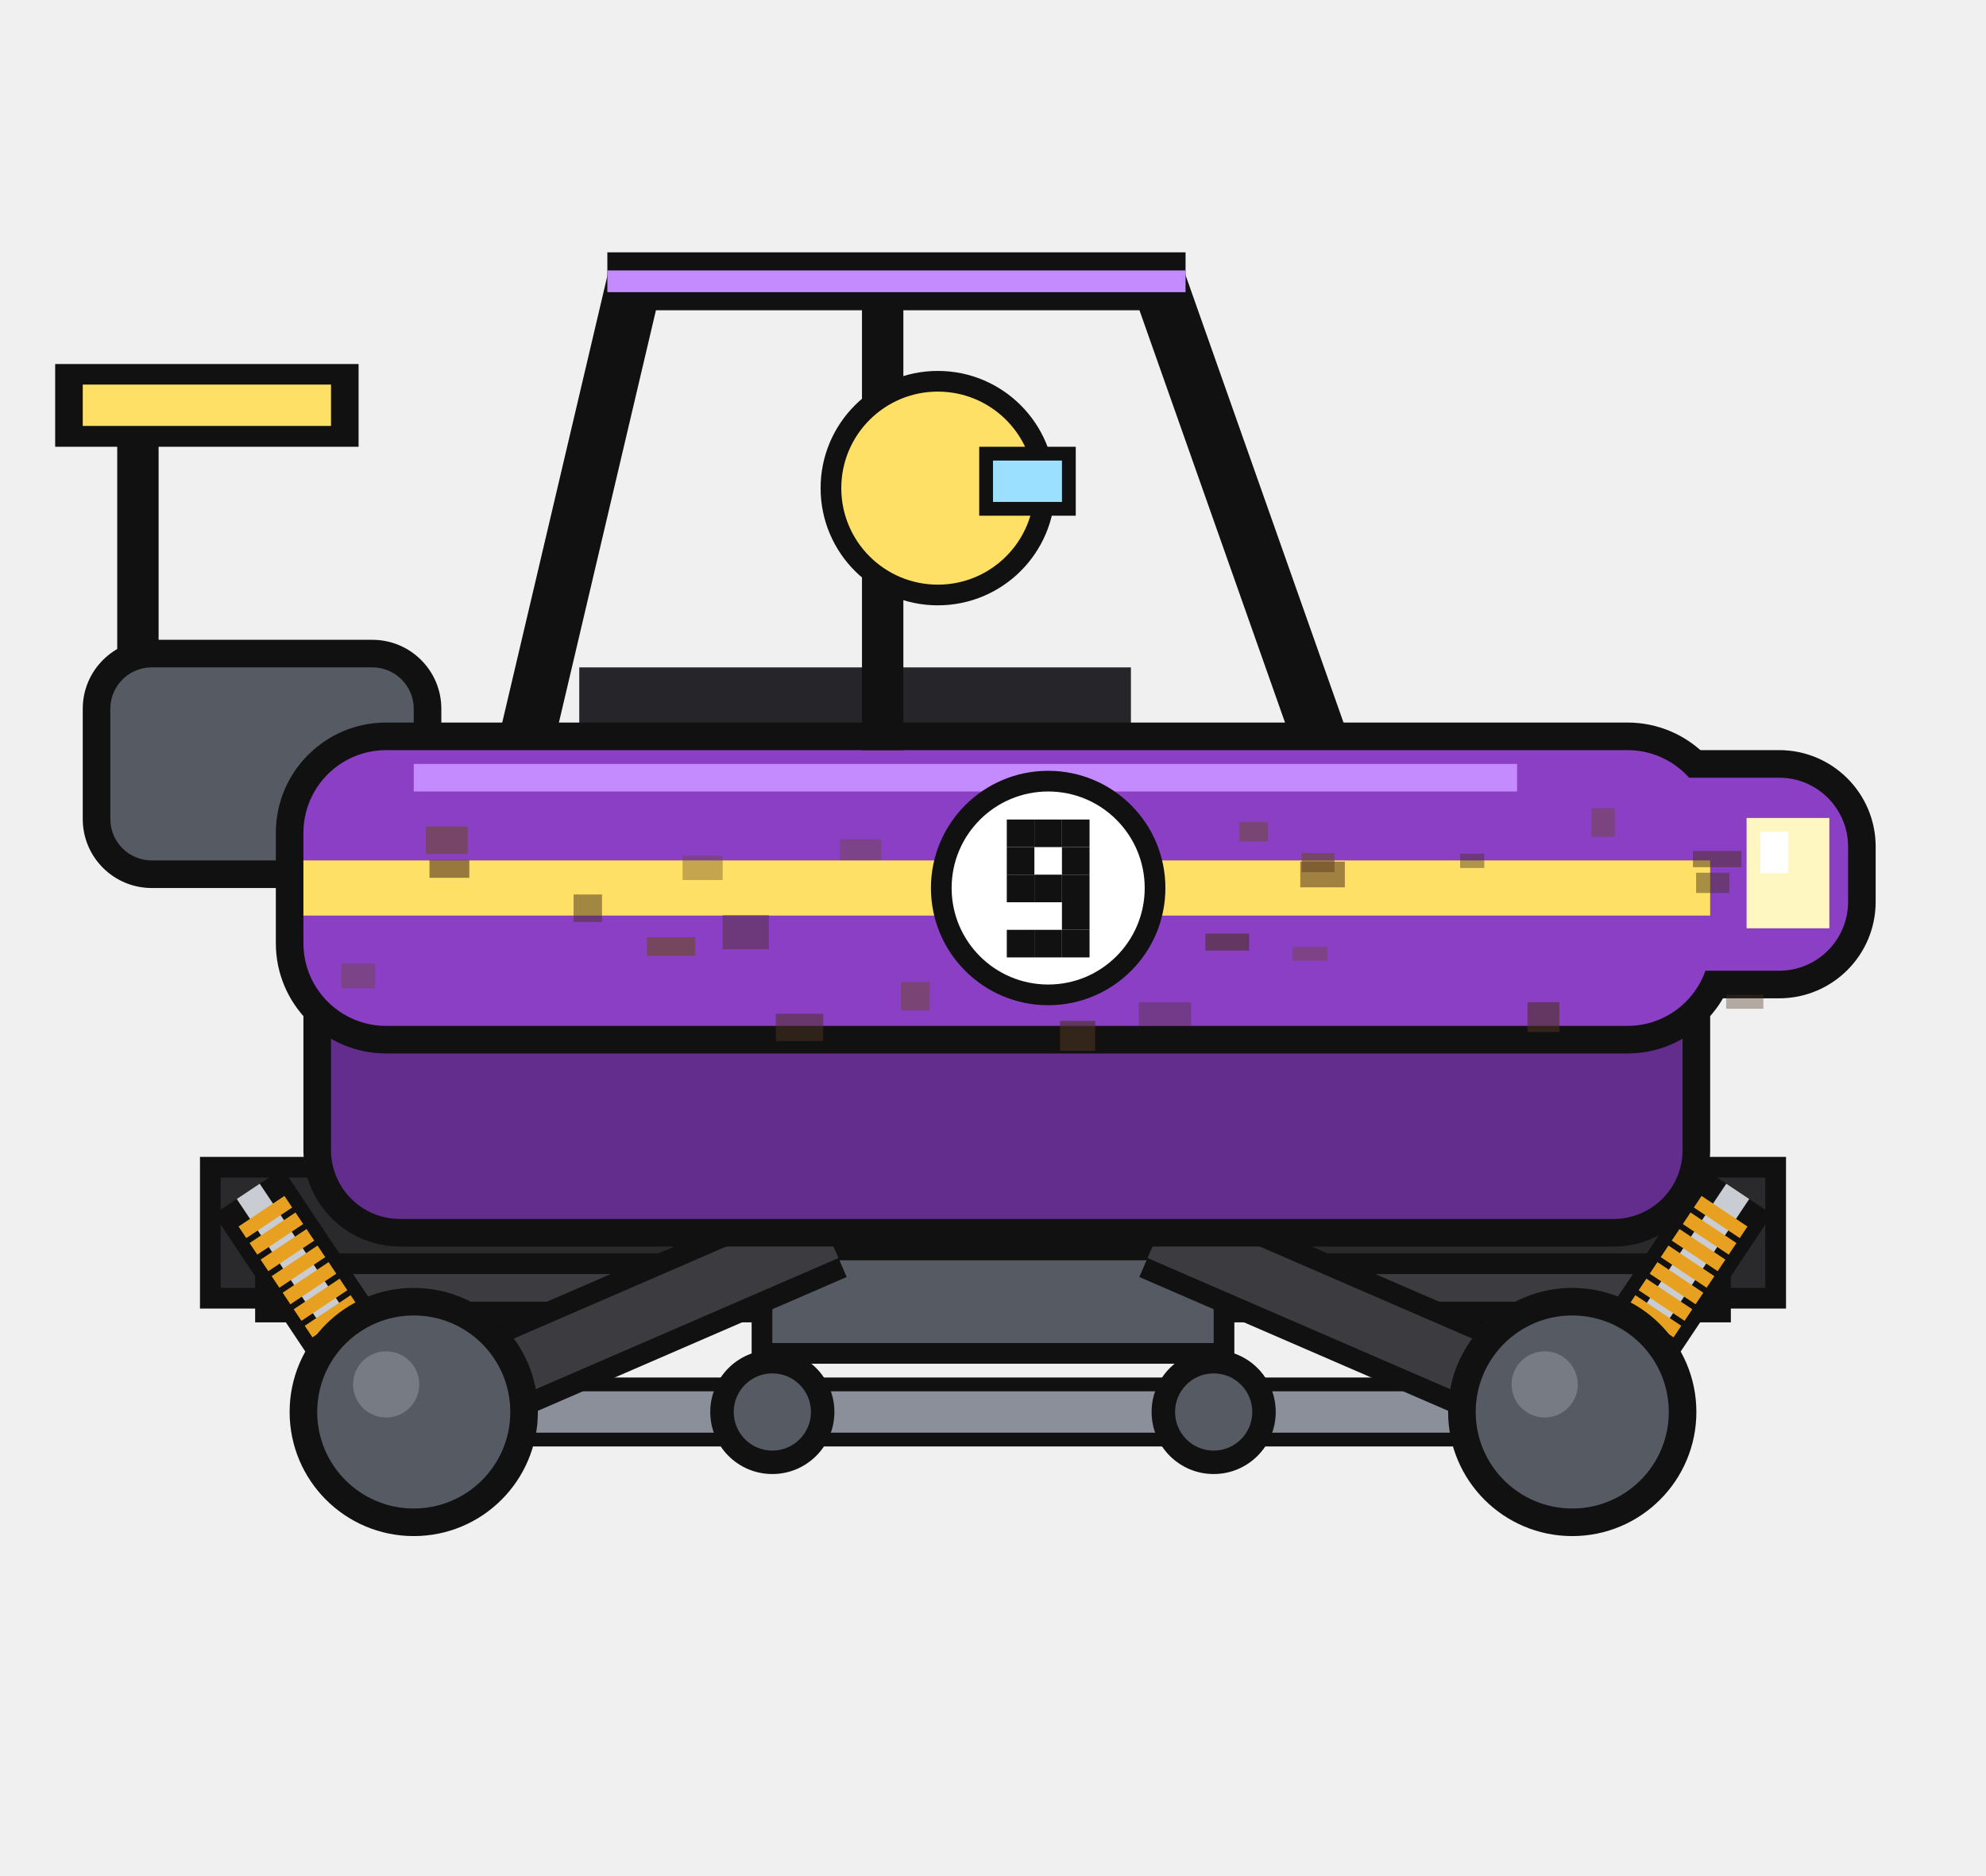
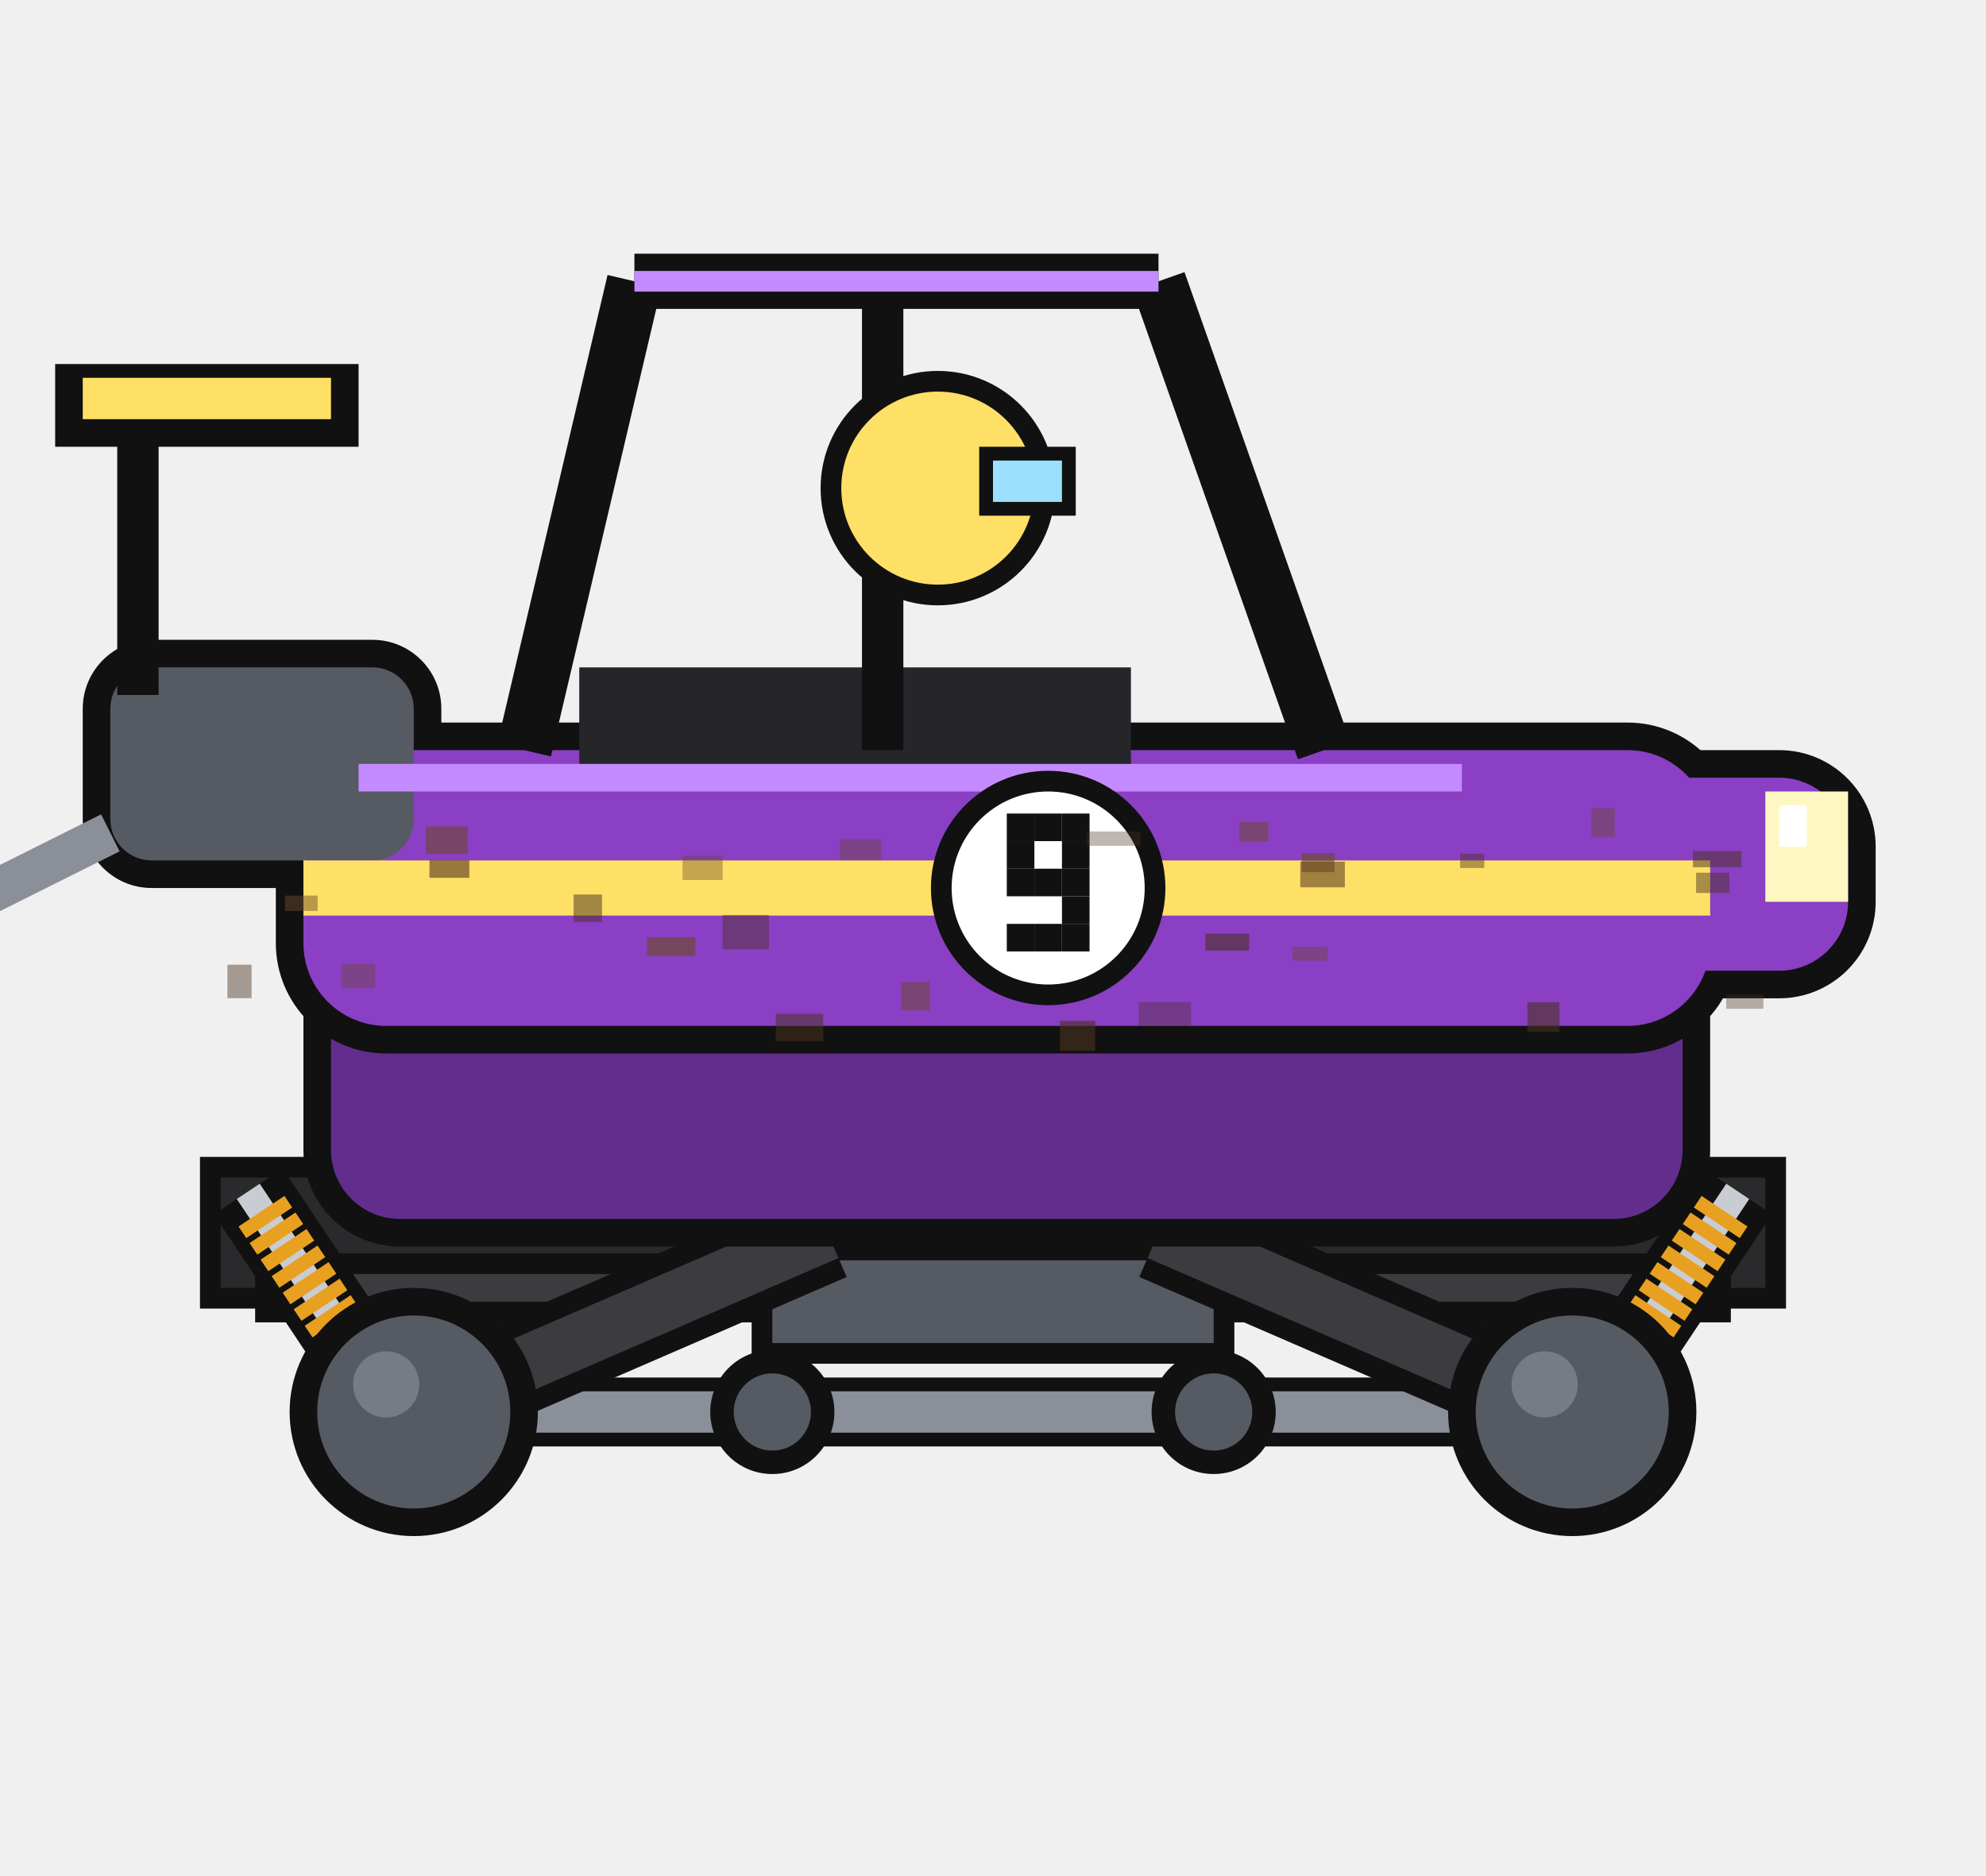
- <svg xmlns="http://www.w3.org/2000/svg" width="144" height="136" viewBox="0 0 144 136" version="1.1" id="svg92">
-   <defs id="defs92" />
-   <line x1="10" y1="50.4" x2="10" y2="30.4" fill="none" stroke="#111111" stroke-width="3" id="line42" />
-   <line x1="38" y1="54.4" x2="46" y2="20.4" fill="none" stroke="#111111" stroke-width="4" id="line44" />
-   <line x1="84" y1="20.4" x2="96" y2="54.4" fill="none" stroke="#111111" stroke-width="4" id="line46" />
-   <rect x="14.5" y="83.9" width="115" height="11" fill="#111111" id="rect1" />
-   <rect x="16" y="85.4" width="112" height="8" fill="#2a2a2d" id="rect2" />
-   <rect x="18.5" y="90.9" width="107" height="5" fill="#111111" id="rect3" />
-   <rect x="20" y="92.4" width="104" height="2" fill="#3c3c40" id="rect4" />
-   <rect x="54.5" y="89.9" width="35" height="9" fill="#111111" id="rect5" />
-   <rect x="56" y="91.4" width="32" height="6" fill="#555a63" id="rect6" />
-   <line x1="30" y1="102.4" x2="114" y2="102.4" fill="none" stroke="#111111" stroke-width="5" id="line6" />
-   <line x1="30" y1="102.4" x2="114" y2="102.4" fill="none" stroke="#8a8f99" stroke-width="3" id="line7" />
-   <circle cx="56" cy="102.4" r="4.5" fill="#111111" id="circle7" />
-   <circle cx="88" cy="102.4" r="4.5" fill="#111111" id="circle8" />
-   <circle cx="56" cy="102.4" r="2.8" fill="#555a63" id="circle9" />
-   <circle cx="88" cy="102.4" r="2.8" fill="#555a63" id="circle10" />
-   <line x1="30" y1="102.4" x2="60" y2="89.4" fill="none" stroke="#111111" stroke-width="7" id="line10" />
-   <line x1="30" y1="102.4" x2="60" y2="89.4" fill="none" stroke="#3c3c40" stroke-width="4" id="line11" />
-   <line x1="18" y1="86.4" x2="26" y2="98.4" fill="none" stroke="#111111" stroke-width="6" id="line12" />
-   <line x1="18" y1="86.4" x2="26" y2="98.4" fill="none" stroke="#c9ccd2" stroke-width="2" id="line13" />
-   <line x1="18.96" y1="87.84" x2="19.52" y2="88.68" fill="none" stroke="#e8a020" stroke-width="4" id="line14" />
-   <line x1="19.76" y1="89.04" x2="20.32" y2="89.88" fill="none" stroke="#e8a020" stroke-width="4" id="line15" />
-   <line x1="20.56" y1="90.24" x2="21.12" y2="91.08" fill="none" stroke="#e8a020" stroke-width="4" id="line16" />
-   <line x1="21.36" y1="91.44" x2="21.92" y2="92.28" fill="none" stroke="#e8a020" stroke-width="4" id="line17" />
-   <line x1="22.16" y1="92.64" x2="22.72" y2="93.48" fill="none" stroke="#e8a020" stroke-width="4" id="line18" />
-   <line x1="22.96" y1="93.84" x2="23.52" y2="94.68" fill="none" stroke="#e8a020" stroke-width="4" id="line19" />
-   <line x1="23.76" y1="95.04" x2="24.32" y2="95.88" fill="none" stroke="#e8a020" stroke-width="4" id="line20" />
-   <circle cx="30" cy="102.4" r="9" fill="#111111" id="circle20" />
-   <circle cx="30" cy="102.4" r="7" fill="#555a63" id="circle21" />
-   <circle cx="28" cy="100.4" r="2.4" fill="#777b84" id="circle22" />
-   <line x1="114" y1="102.4" x2="84" y2="89.4" fill="none" stroke="#111111" stroke-width="7" id="line22" />
-   <line x1="114" y1="102.4" x2="84" y2="89.4" fill="none" stroke="#3c3c40" stroke-width="4" id="line23" />
-   <line x1="126" y1="86.4" x2="118" y2="98.4" fill="none" stroke="#111111" stroke-width="6" id="line24" />
-   <line x1="126" y1="86.4" x2="118" y2="98.4" fill="none" stroke="#c9ccd2" stroke-width="2" id="line25" />
-   <line x1="125.04" y1="87.84" x2="124.48" y2="88.68" fill="none" stroke="#e8a020" stroke-width="4" id="line26" />
-   <line x1="124.24" y1="89.04" x2="123.68" y2="89.88" fill="none" stroke="#e8a020" stroke-width="4" id="line27" />
-   <line x1="123.44" y1="90.24" x2="122.88" y2="91.08" fill="none" stroke="#e8a020" stroke-width="4" id="line28" />
-   <line x1="122.64" y1="91.44" x2="122.08" y2="92.28" fill="none" stroke="#e8a020" stroke-width="4" id="line29" />
-   <line x1="121.84" y1="92.64" x2="121.28" y2="93.48" fill="none" stroke="#e8a020" stroke-width="4" id="line30" />
-   <line x1="121.04" y1="93.84" x2="120.48" y2="94.68" fill="none" stroke="#e8a020" stroke-width="4" id="line31" />
-   <line x1="120.24" y1="95.04" x2="119.68" y2="95.88" fill="none" stroke="#e8a020" stroke-width="4" id="line32" />
-   <circle cx="114" cy="102.4" r="9" fill="#111111" id="circle32" />
-   <circle cx="114" cy="102.4" r="7" fill="#555a63" id="circle33" />
-   <circle cx="112" cy="100.4" r="2.4" fill="#777b84" id="circle34" />
-   <rect x="22" y="64.4" width="102" height="26" rx="7" fill="#111111" id="rect34" />
-   <rect x="24" y="66.4" width="98" height="22" rx="5" fill="#632d8d" id="rect35" />
-   <rect x="6" y="46.4" width="26" height="18" rx="5" fill="#111111" id="rect38" />
-   <rect x="8" y="48.4" width="22" height="14" rx="3" fill="#555a63" id="rect41" />
-   <rect x="42" y="48.4" width="40" height="8" fill="#26262a" id="rect42" />
-   <rect x="20" y="52.4" width="106" height="24" rx="8" fill="#111111" id="rect36" />
-   <rect x="104" y="54.4" width="32" height="18" rx="7" fill="#111111" id="rect37" />
-   <rect x="22" y="54.4" width="102" height="20" rx="6" fill="#8a3fc4" id="rect39" />
-   <rect x="106" y="56.4" width="28" height="14" rx="5" fill="#8a3fc4" id="rect40" />
-   <rect x="4" y="26.4" width="22" height="6" fill="#111111" id="rect43" />
-   <rect x="6" y="27.89" width="18" height="3" fill="#ffe066" id="rect44" />
-   <line x1="44.038" y1="20.4" x2="85.962" y2="20.4" fill="none" stroke="#111111" stroke-width="4.201" id="line45" />
-   <line x1="64" y1="20.4" x2="64" y2="54.4" fill="none" stroke="#111111" stroke-width="3" id="line47" />
-   <line x1="44.038" y1="20.4" x2="85.962" y2="20.4" fill="none" stroke="#c48aff" stroke-width="1.576" id="line48" />
-   <circle cx="68" cy="35.4" r="8.5" fill="#111111" id="circle48" />
-   <circle cx="68" cy="35.4" r="7" fill="#ffe066" id="circle49" />
-   <rect x="71" y="32.4" width="7" height="5" fill="#111111" id="rect49" />
-   <rect x="72" y="33.4" width="5" height="3" fill="#9be0ff" id="rect50" />
-   <rect x="22" y="62.4" width="102" height="4" fill="#ffe066" id="rect51" />
-   <rect x="30" y="55.4" width="80" height="2" fill="#c48aff" id="rect52" />
-   <circle cx="76" cy="64.4" r="8.5" fill="#111111" id="circle52" />
-   <circle cx="76" cy="64.4" r="7" fill="#ffffff" id="circle53" />
-   <rect x="73" y="59.433" width="2" height="2" fill="#111111" id="rect53" />
-   <rect x="75" y="59.433" width="2" height="2" fill="#111111" id="rect54" />
-   <rect x="77" y="59.433" width="2" height="2" fill="#111111" id="rect55" />
-   <rect x="73" y="61.433" width="2" height="2" fill="#111111" id="rect56" />
-   <rect x="77" y="61.433" width="2" height="2" fill="#111111" id="rect57" />
-   <rect x="73" y="63.433" width="2" height="2" fill="#111111" id="rect58" />
-   <rect x="75" y="63.433" width="2" height="2" fill="#111111" id="rect59" />
-   <rect x="77" y="63.433" width="2" height="2" fill="#111111" id="rect60" />
-   <rect x="77" y="65.433" width="2" height="2" fill="#111111" id="rect61" />
-   <rect x="73" y="67.433" width="2" height="2" fill="#111111" id="rect62" />
-   <rect x="75" y="67.433" width="2" height="2" fill="#111111" id="rect63" />
-   <rect x="77" y="67.433" width="2" height="2" fill="#111111" id="rect64" />
-   <rect x="126.641" y="59.321" width="6" height="8" fill="#fff7c2" id="rect65" />
-   <rect x="127.641" y="60.321" width="2" height="3" fill="#ffffff" id="rect66" />
-   <rect x="41.59" y="64.87" width="2.06" height="1.99" fill="#4a3220" fill-opacity="0.51" id="rect67" />
-   <rect x="122.98" y="63.29" width="2.41" height="1.47" fill="#4a3220" fill-opacity="0.48" id="rect68" />
-   <rect x="125.16" y="72.13" width="2.7" height="1.03" fill="#4a3220" fill-opacity="0.37" id="rect70" />
-   <rect x="60.9" y="60.85" width="2.99" height="1.54" fill="#6b4a2a" fill-opacity="0.39" id="rect71" />
-   <rect x="87.4" y="67.71" width="3.17" height="1.23" fill="#4a3220" fill-opacity="0.59" id="rect72" />
-   <rect x="30.88" y="59.94" width="3.03" height="1.99" fill="#6b4a2a" fill-opacity="0.6" id="rect73" />
-   <rect x="115.39" y="58.61" width="1.69" height="2.08" fill="#6b4a2a" fill-opacity="0.43" id="rect74" />
-   <rect x="94.38" y="61.86" width="2.38" height="1.39" fill="#6b4a2a" fill-opacity="0.62" id="rect75" />
-   <rect x="82.57" y="72.68" width="3.79" height="1.74" fill="#4a3220" fill-opacity="0.36" id="rect76" />
-   <rect x="31.14" y="62.36" width="2.89" height="1.3" fill="#6b4a2a" fill-opacity="0.69" id="rect77" />
-   <rect x="94.28" y="62.49" width="3.23" height="1.86" fill="#6b4a2a" fill-opacity="0.63" id="rect78" />
-   <rect x="56.25" y="73.52" width="3.44" height="1.98" fill="#4a3220" fill-opacity="0.53" id="rect79" />
-   <rect x="65.33" y="71.22" width="2.08" height="2.06" fill="#6b4a2a" fill-opacity="0.51" id="rect80" />
-   <rect x="24.75" y="69.89" width="2.45" height="1.78" fill="#6b4a2a" fill-opacity="0.39" id="rect81" />
-   <rect x="105.87" y="61.91" width="1.75" height="1.04" fill="#4a3220" fill-opacity="0.43" id="rect82" />
-   <rect x="89.87" y="59.61" width="2.08" height="1.41" fill="#6b4a2a" fill-opacity="0.53" id="rect84" />
-   <rect x="76.86" y="74.04" width="2.55" height="2.17" fill="#4a3220" fill-opacity="0.61" id="rect85" />
-   <rect x="46.91" y="67.97" width="3.5" height="1.35" fill="#6b4a2a" fill-opacity="0.66" id="rect86" />
-   <rect x="93.71" y="68.66" width="2.55" height="1.01" fill="#6b4a2a" fill-opacity="0.4" id="rect87" />
-   <rect x="52.39" y="66.36" width="3.36" height="2.48" fill="#4a3220" fill-opacity="0.45" id="rect88" />
-   <rect x="110.75" y="72.68" width="2.32" height="2.16" fill="#4a3220" fill-opacity="0.59" id="rect89" />
-   <rect x="49.49" y="62.06" width="2.91" height="1.76" fill="#6b4a2a" fill-opacity="0.39" id="rect91" />
-   <rect x="122.75" y="61.72" width="3.52" height="1.17" fill="#4a3220" fill-opacity="0.51" id="rect92" />
+ <svg xmlns="http://www.w3.org/2000/svg" width="144" height="136" viewBox="0 0 144 136">
+   <rect x="14.5" y="83.9" width="115" height="11" fill="#111111" />
+   <rect x="16" y="85.4" width="112" height="8" fill="#2a2a2d" />
+   <rect x="18.5" y="90.9" width="107" height="5" fill="#111111" />
+   <rect x="20" y="92.4" width="104" height="2" fill="#3c3c40" />
+   <rect x="54.5" y="89.9" width="35" height="9" fill="#111111" />
+   <rect x="56" y="91.4" width="32" height="6" fill="#555a63" />
+   <line x1="30" y1="102.4" x2="114" y2="102.4" fill="none" stroke="#111111" stroke-width="5" />
+   <line x1="30" y1="102.4" x2="114" y2="102.4" fill="none" stroke="#8a8f99" stroke-width="3" />
+   <circle cx="56" cy="102.4" r="4.5" fill="#111111" />
+   <circle cx="88" cy="102.4" r="4.5" fill="#111111" />
+   <circle cx="56" cy="102.4" r="2.8" fill="#555a63" />
+   <circle cx="88" cy="102.4" r="2.8" fill="#555a63" />
+   <line x1="30" y1="102.4" x2="60" y2="89.4" fill="none" stroke="#111111" stroke-width="7" />
+   <line x1="30" y1="102.4" x2="60" y2="89.4" fill="none" stroke="#3c3c40" stroke-width="4" />
+   <line x1="18" y1="86.4" x2="26" y2="98.4" fill="none" stroke="#111111" stroke-width="6" />
+   <line x1="18" y1="86.4" x2="26" y2="98.4" fill="none" stroke="#c9ccd2" stroke-width="2" />
+   <line x1="18.96" y1="87.84" x2="19.52" y2="88.68" fill="none" stroke="#e8a020" stroke-width="4" />
+   <line x1="19.76" y1="89.04" x2="20.32" y2="89.88" fill="none" stroke="#e8a020" stroke-width="4" />
+   <line x1="20.56" y1="90.24" x2="21.12" y2="91.08" fill="none" stroke="#e8a020" stroke-width="4" />
+   <line x1="21.36" y1="91.44" x2="21.92" y2="92.28" fill="none" stroke="#e8a020" stroke-width="4" />
+   <line x1="22.16" y1="92.64" x2="22.72" y2="93.48" fill="none" stroke="#e8a020" stroke-width="4" />
+   <line x1="22.96" y1="93.84" x2="23.52" y2="94.68" fill="none" stroke="#e8a020" stroke-width="4" />
+   <line x1="23.76" y1="95.04" x2="24.32" y2="95.88" fill="none" stroke="#e8a020" stroke-width="4" />
+   <circle cx="30" cy="102.4" r="9" fill="#111111" />
+   <circle cx="30" cy="102.4" r="7" fill="#555a63" />
+   <circle cx="28" cy="100.4" r="2.4" fill="#777b84" />
+   <line x1="114" y1="102.4" x2="84" y2="89.4" fill="none" stroke="#111111" stroke-width="7" />
+   <line x1="114" y1="102.4" x2="84" y2="89.4" fill="none" stroke="#3c3c40" stroke-width="4" />
+   <line x1="126" y1="86.4" x2="118" y2="98.4" fill="none" stroke="#111111" stroke-width="6" />
+   <line x1="126" y1="86.4" x2="118" y2="98.4" fill="none" stroke="#c9ccd2" stroke-width="2" />
+   <line x1="125.04" y1="87.84" x2="124.48" y2="88.68" fill="none" stroke="#e8a020" stroke-width="4" />
+   <line x1="124.24" y1="89.04" x2="123.68" y2="89.88" fill="none" stroke="#e8a020" stroke-width="4" />
+   <line x1="123.44" y1="90.24" x2="122.88" y2="91.08" fill="none" stroke="#e8a020" stroke-width="4" />
+   <line x1="122.64" y1="91.44" x2="122.08" y2="92.28" fill="none" stroke="#e8a020" stroke-width="4" />
+   <line x1="121.84" y1="92.64" x2="121.28" y2="93.48" fill="none" stroke="#e8a020" stroke-width="4" />
+   <line x1="121.04" y1="93.84" x2="120.48" y2="94.68" fill="none" stroke="#e8a020" stroke-width="4" />
+   <line x1="120.24" y1="95.04" x2="119.68" y2="95.88" fill="none" stroke="#e8a020" stroke-width="4" />
+   <circle cx="114" cy="102.4" r="9" fill="#111111" />
+   <circle cx="114" cy="102.4" r="7" fill="#555a63" />
+   <circle cx="112" cy="100.4" r="2.4" fill="#777b84" />
+   <rect x="22" y="64.4" width="102" height="26" rx="7" fill="#111111" />
+   <rect x="24" y="66.4" width="98" height="22" rx="5" fill="#632d8d" />
+   <rect x="20" y="52.4" width="106" height="24" rx="8" fill="#111111" />
+   <rect x="104" y="54.4" width="32" height="18" rx="7" fill="#111111" />
+   <rect x="6" y="46.4" width="26" height="18" rx="5" fill="#111111" />
+   <rect x="22" y="54.4" width="102" height="20" rx="6" fill="#8a3fc4" />
+   <rect x="106" y="56.4" width="28" height="14" rx="5" fill="#8a3fc4" />
+   <rect x="8" y="48.4" width="22" height="14" rx="3" fill="#555a63" />
+   <rect x="42" y="48.4" width="40" height="8" fill="#26262a" />
+   <line x1="10" y1="50.4" x2="10" y2="30.4" fill="none" stroke="#111111" stroke-width="3" />
+   <rect x="4" y="26.4" width="22" height="6" fill="#111111" />
+   <rect x="6" y="27.4" width="18" height="3" fill="#ffe066" />
+   <line x1="38" y1="54.4" x2="46" y2="20.4" fill="none" stroke="#111111" stroke-width="4" />
+   <line x1="46" y1="20.4" x2="84" y2="20.4" fill="none" stroke="#111111" stroke-width="4" />
+   <line x1="84" y1="20.4" x2="96" y2="54.4" fill="none" stroke="#111111" stroke-width="4" />
+   <line x1="64" y1="20.4" x2="64" y2="54.4" fill="none" stroke="#111111" stroke-width="3" />
+   <line x1="46" y1="20.4" x2="84" y2="20.4" fill="none" stroke="#c48aff" stroke-width="1.5" />
+   <circle cx="68" cy="35.4" r="8.5" fill="#111111" />
+   <circle cx="68" cy="35.4" r="7" fill="#ffe066" />
+   <rect x="71" y="32.4" width="7" height="5" fill="#111111" />
+   <rect x="72" y="33.4" width="5" height="3" fill="#9be0ff" />
+   <rect x="22" y="62.4" width="102" height="4" fill="#ffe066" />
+   <rect x="26" y="55.4" width="80" height="2" fill="#c48aff" />
+   <circle cx="76" cy="64.4" r="8.5" fill="#111111" />
+   <circle cx="76" cy="64.4" r="7" fill="#ffffff" />
+   <rect x="73" y="59" width="2" height="2" fill="#111111" />
+   <rect x="75" y="59" width="2" height="2" fill="#111111" />
+   <rect x="77" y="59" width="2" height="2" fill="#111111" />
+   <rect x="73" y="61" width="2" height="2" fill="#111111" />
+   <rect x="77" y="61" width="2" height="2" fill="#111111" />
+   <rect x="73" y="63" width="2" height="2" fill="#111111" />
+   <rect x="75" y="63" width="2" height="2" fill="#111111" />
+   <rect x="77" y="63" width="2" height="2" fill="#111111" />
+   <rect x="77" y="65" width="2" height="2" fill="#111111" />
+   <rect x="73" y="67" width="2" height="2" fill="#111111" />
+   <rect x="75" y="67" width="2" height="2" fill="#111111" />
+   <rect x="77" y="67" width="2" height="2" fill="#111111" />
+   <line x1="8" y1="60.4" x2="-4" y2="66.4" fill="none" stroke="#8a8f99" stroke-width="3" />
+   <rect x="128" y="57.4" width="6" height="8" fill="#fff7c2" />
+   <rect x="129" y="58.4" width="2" height="3" fill="#ffffff" />
+   <rect x="41.59" y="64.87" width="2.06" height="1.99" fill="#4a3220" fill-opacity="0.51" />
+   <rect x="122.98" y="63.29" width="2.41" height="1.47" fill="#4a3220" fill-opacity="0.48" />
+   <rect x="16.49" y="69.96" width="1.75" height="2.43" fill="#4a3220" fill-opacity="0.45" />
+   <rect x="125.16" y="72.13" width="2.7" height="1.03" fill="#4a3220" fill-opacity="0.37" />
+   <rect x="60.9" y="60.85" width="2.99" height="1.54" fill="#6b4a2a" fill-opacity="0.39" />
+   <rect x="87.4" y="67.71" width="3.17" height="1.23" fill="#4a3220" fill-opacity="0.59" />
+   <rect x="30.88" y="59.94" width="3.03" height="1.99" fill="#6b4a2a" fill-opacity="0.6" />
+   <rect x="115.39" y="58.61" width="1.69" height="2.08" fill="#6b4a2a" fill-opacity="0.43" />
+   <rect x="94.38" y="61.86" width="2.38" height="1.39" fill="#6b4a2a" fill-opacity="0.62" />
+   <rect x="82.57" y="72.68" width="3.79" height="1.74" fill="#4a3220" fill-opacity="0.36" />
+   <rect x="31.14" y="62.36" width="2.89" height="1.3" fill="#6b4a2a" fill-opacity="0.69" />
+   <rect x="94.28" y="62.49" width="3.23" height="1.86" fill="#6b4a2a" fill-opacity="0.63" />
+   <rect x="56.25" y="73.52" width="3.44" height="1.98" fill="#4a3220" fill-opacity="0.53" />
+   <rect x="65.33" y="71.22" width="2.08" height="2.06" fill="#6b4a2a" fill-opacity="0.51" />
+   <rect x="24.75" y="69.89" width="2.45" height="1.78" fill="#6b4a2a" fill-opacity="0.39" />
+   <rect x="105.87" y="61.91" width="1.75" height="1.04" fill="#4a3220" fill-opacity="0.43" />
+   <rect x="20.67" y="64.95" width="2.36" height="1.11" fill="#6b4a2a" fill-opacity="0.48" />
+   <rect x="89.87" y="59.61" width="2.08" height="1.41" fill="#6b4a2a" fill-opacity="0.53" />
+   <rect x="76.86" y="74.04" width="2.55" height="2.17" fill="#4a3220" fill-opacity="0.61" />
+   <rect x="46.91" y="67.97" width="3.5" height="1.35" fill="#6b4a2a" fill-opacity="0.66" />
+   <rect x="93.71" y="68.66" width="2.55" height="1.01" fill="#6b4a2a" fill-opacity="0.4" />
+   <rect x="52.39" y="66.36" width="3.36" height="2.48" fill="#4a3220" fill-opacity="0.45" />
+   <rect x="110.75" y="72.68" width="2.32" height="2.16" fill="#4a3220" fill-opacity="0.59" />
+   <rect x="78.8" y="60.3" width="3.9" height="1.04" fill="#4a3220" fill-opacity="0.35" />
+   <rect x="49.49" y="62.06" width="2.91" height="1.76" fill="#6b4a2a" fill-opacity="0.39" />
+   <rect x="122.75" y="61.72" width="3.52" height="1.17" fill="#4a3220" fill-opacity="0.51" />
</svg>
